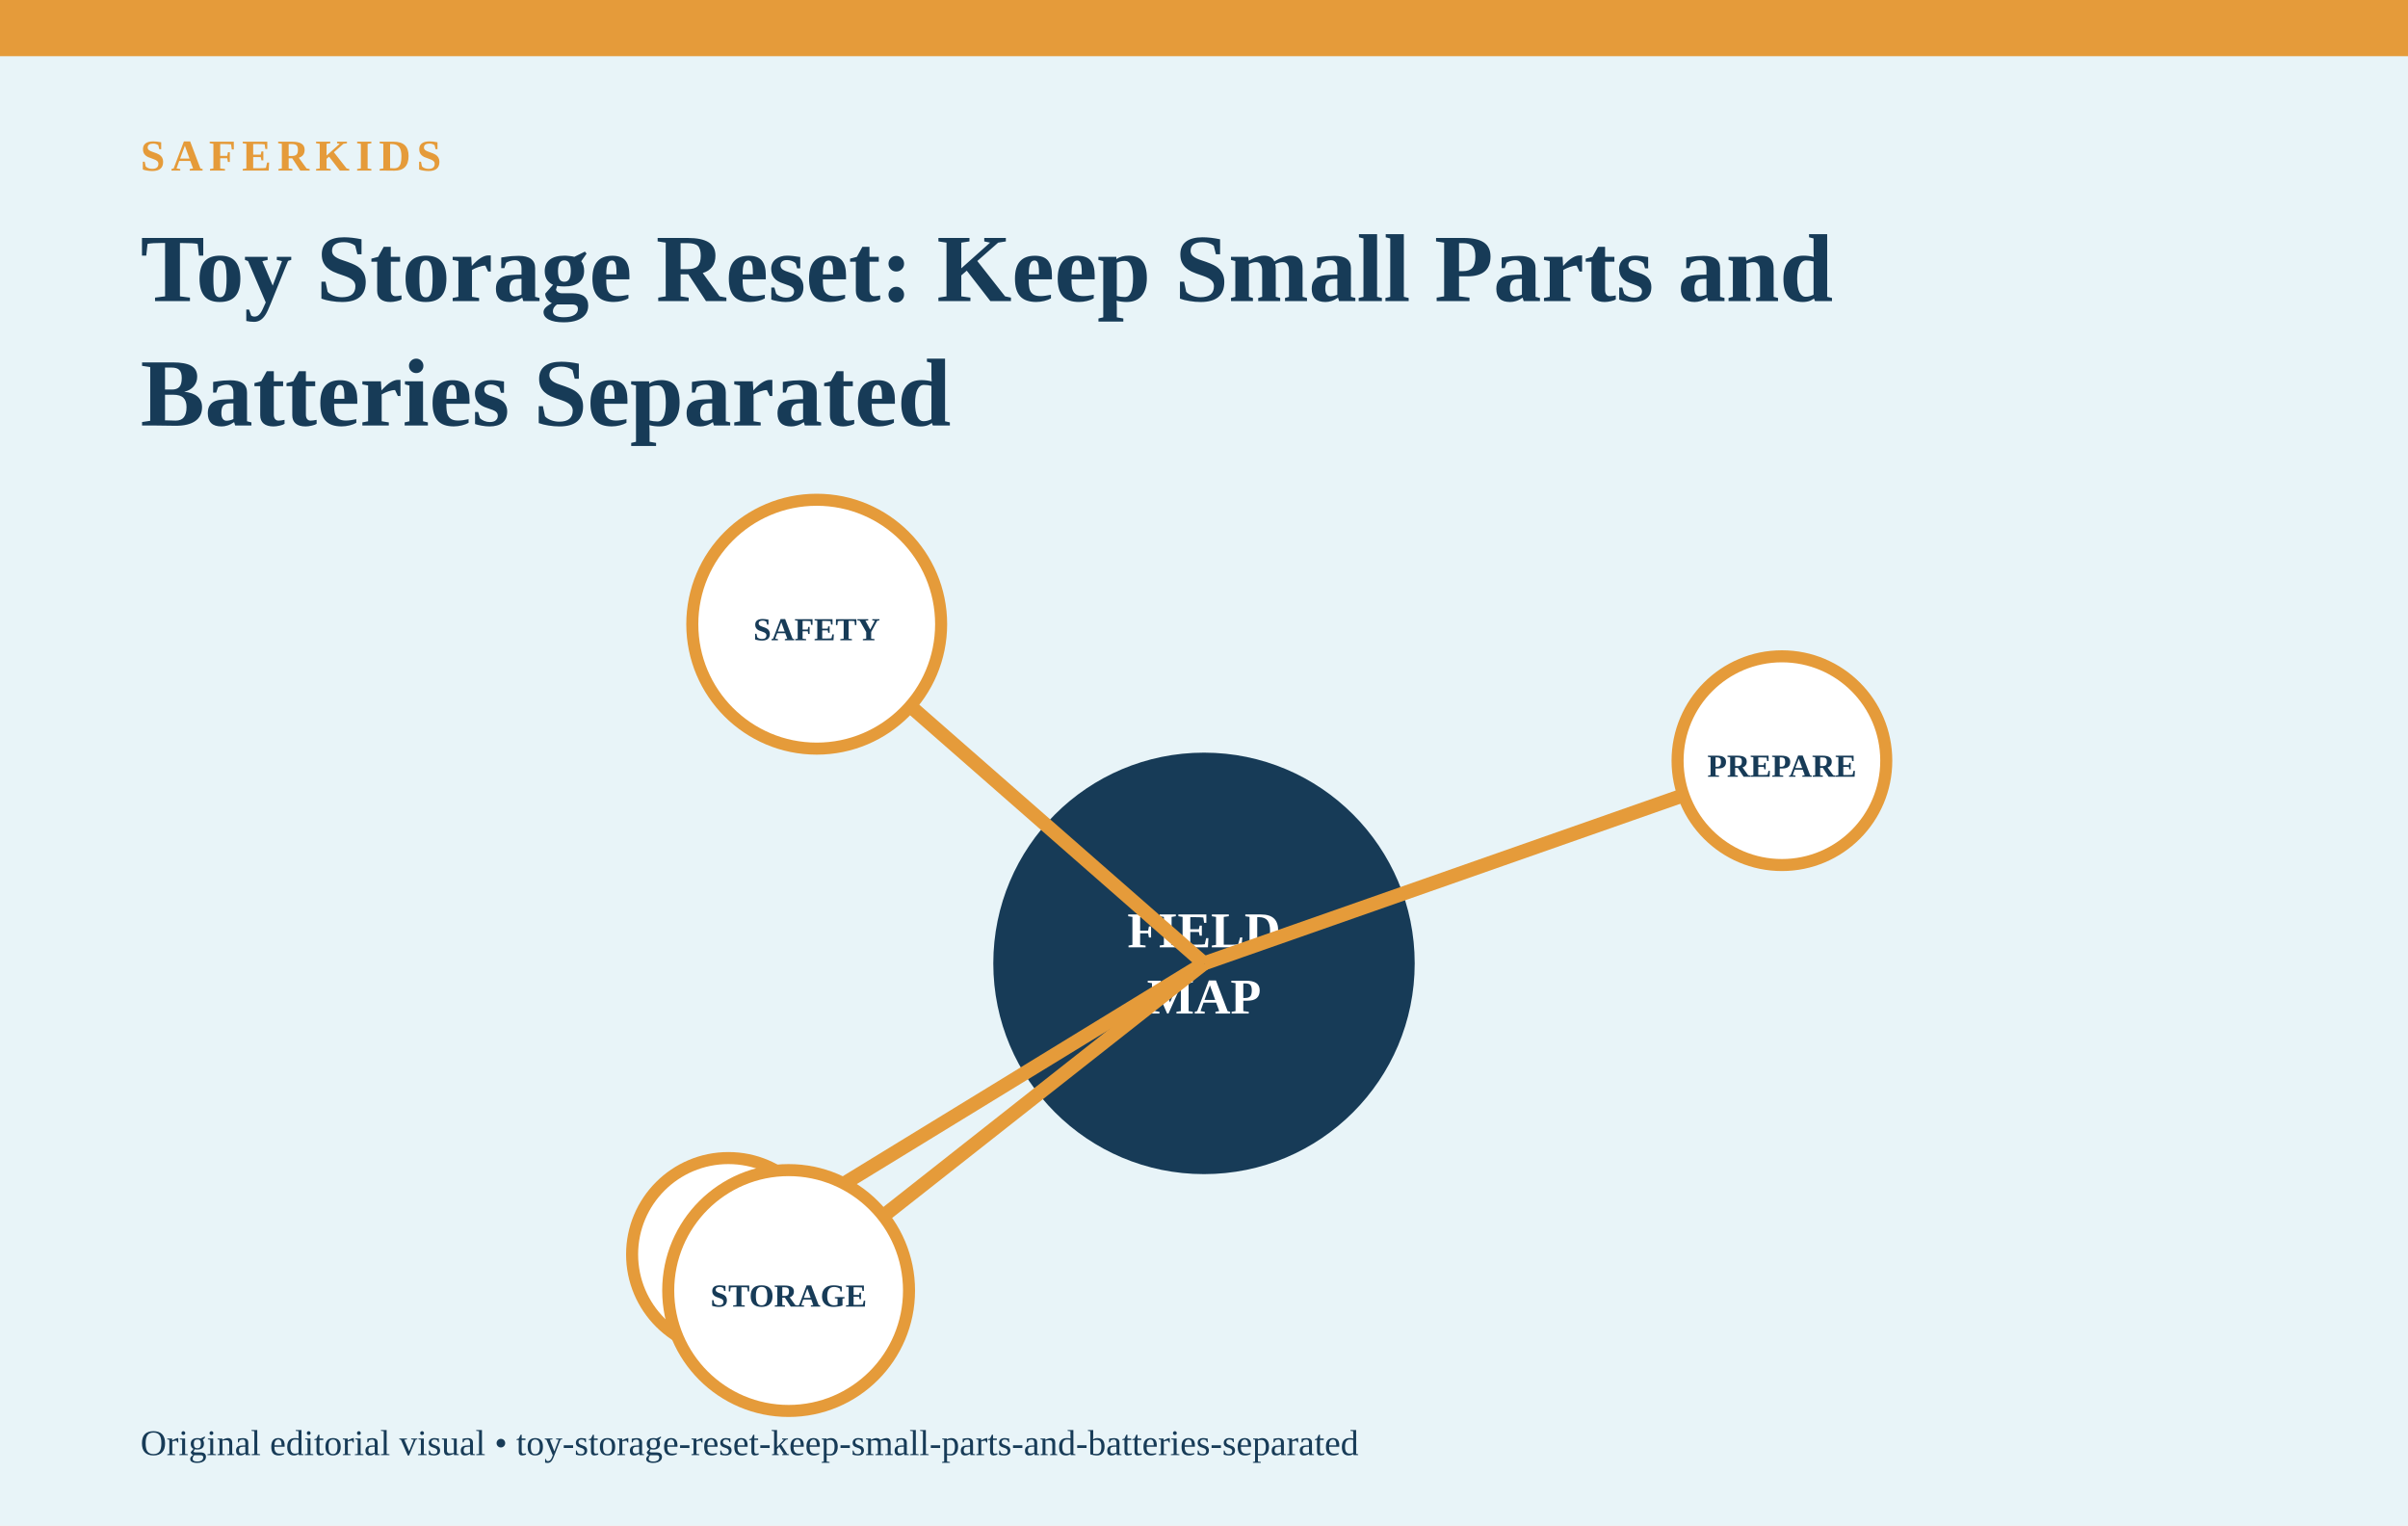
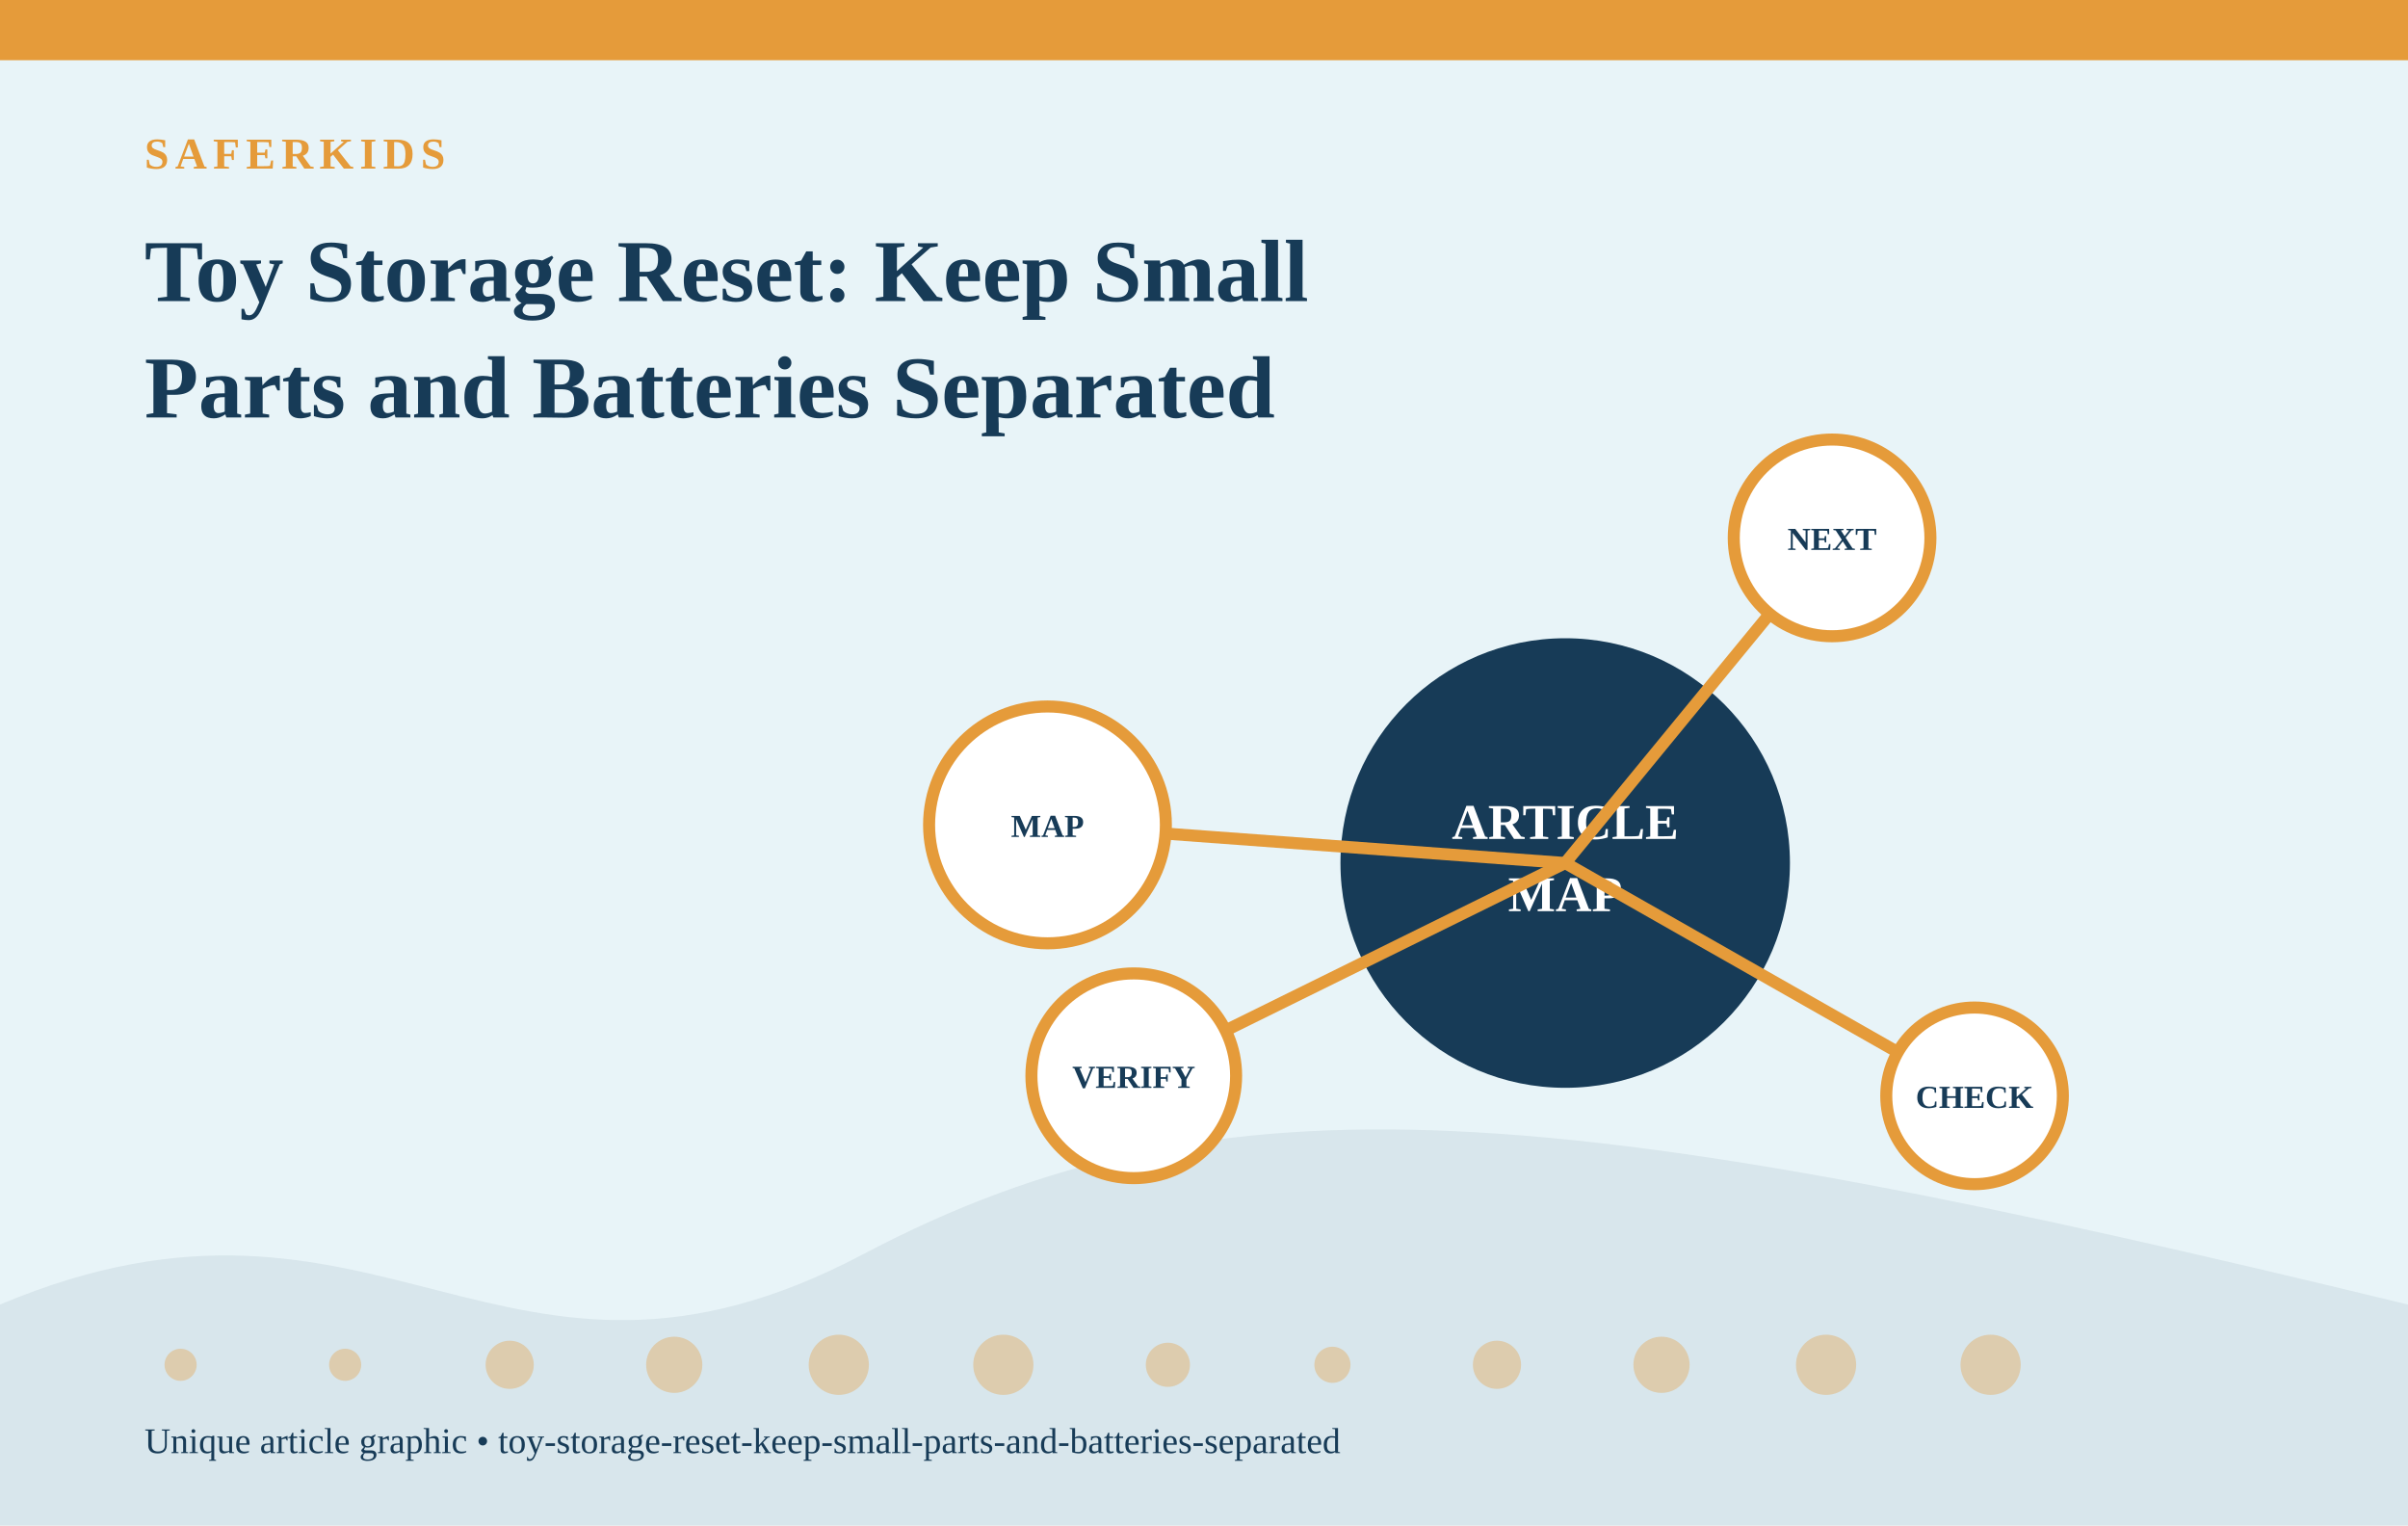
- <svg xmlns="http://www.w3.org/2000/svg" width="1200" height="760" viewBox="0 0 1200 760" role="img" aria-labelledby="t d">
-   <rect width="1200" height="760" fill="#E8F4F8" />
-   <rect width="1200" height="28" fill="#E59B3A" />
-   <text x="70" y="85" fill="#E59B3A" font-size="22" font-weight="700" letter-spacing="3">SAFERKIDS</text>
-   <text x="70" y="150" fill="#173B57" font-size="48" font-weight="700">Toy Storage Reset: Keep Small Parts and</text>
-   <text x="70" y="212" fill="#173B57" font-size="48" font-weight="700">Batteries Separated</text>
-   <circle cx="600" cy="480" r="105" fill="#173B57" />
-   <text x="600" y="472" text-anchor="middle" fill="white" font-size="25" font-weight="700">FIELD</text>
-   <text x="600" y="505" text-anchor="middle" fill="white" font-size="25" font-weight="700">MAP</text>
-   <g>
-     <line x1="600" y1="480" x2="363" y2="625" stroke="#E59B3A" stroke-width="7" />
-     <circle cx="363" cy="625" r="48" fill="white" stroke="#E59B3A" stroke-width="6" />
-     <text x="363" y="633" text-anchor="middle" fill="#173B57" font-size="16" font-weight="700">TOY</text>
-   </g>
-   <g>
-     <line x1="600" y1="480" x2="393" y2="643" stroke="#E59B3A" stroke-width="7" />
-     <circle cx="393" cy="643" r="60" fill="white" stroke="#E59B3A" stroke-width="6" />
-     <text x="393" y="651" text-anchor="middle" fill="#173B57" font-size="16" font-weight="700">STORAGE</text>
-   </g>
-   <g>
-     <line x1="600" y1="480" x2="407" y2="311" stroke="#E59B3A" stroke-width="7" />
-     <circle cx="407" cy="311" r="62" fill="white" stroke="#E59B3A" stroke-width="6" />
-     <text x="407" y="319" text-anchor="middle" fill="#173B57" font-size="16" font-weight="700">SAFETY</text>
-   </g>
-   <g>
-     <line x1="600" y1="480" x2="888" y2="379" stroke="#E59B3A" stroke-width="7" />
-     <circle cx="888" cy="379" r="52" fill="white" stroke="#E59B3A" stroke-width="6" />
-     <text x="888" y="387" text-anchor="middle" fill="#173B57" font-size="16" font-weight="700">PREPARE</text>
-   </g>
-   <text x="70" y="725" fill="#173B57" font-size="18">Original editorial visual • toy-storage-reset-keep-small-parts-and-batteries-separated</text>
+ <svg xmlns="http://www.w3.org/2000/svg" width="1200" height="760" viewBox="0 0 1200 760" role="img" aria-labelledby="title desc">
+   <rect width="1200" height="760" fill="#e8f4f8" />
+   <rect width="1200" height="30" fill="#e59b3a" />
+   <path d="M0 650 C190 570 250 720 430 625 S780 548 1200 650 L1200 760 L0 760 Z" fill="#173b57" opacity="0.08" />
+   <text x="72" y="84" fill="#e59b3a" font-size="22" font-weight="800" letter-spacing="3">SAFERKIDS</text>
+   <text x="72" y="150" fill="#173b57" font-size="44" font-weight="800">Toy Storage Reset: Keep Small</text>
+   <text x="72" y="208" fill="#173b57" font-size="44" font-weight="800">Parts and Batteries Separated</text>
+   <circle cx="780" cy="430" r="112" fill="#173b57" />
+   <text x="780" y="418" text-anchor="middle" fill="white" font-size="25" font-weight="800">ARTICLE</text>
+   <text x="780" y="454" text-anchor="middle" fill="white" font-size="25" font-weight="800">MAP</text>
+   <line x1="780" y1="430" x2="984" y2="546" stroke="#e59b3a" stroke-width="6" />
+   <circle cx="984" cy="546" r="44" fill="white" stroke="#e59b3a" stroke-width="6" />
+   <text x="984" y="552" text-anchor="middle" fill="#173b57" font-size="16" font-weight="800">CHECK</text>
+   <line x1="780" y1="430" x2="565" y2="536" stroke="#e59b3a" stroke-width="6" />
+   <circle cx="565" cy="536" r="51" fill="white" stroke="#e59b3a" stroke-width="6" />
+   <text x="565" y="542" text-anchor="middle" fill="#173b57" font-size="16" font-weight="800">VERIFY</text>
+   <line x1="780" y1="430" x2="522" y2="411" stroke="#e59b3a" stroke-width="6" />
+   <circle cx="522" cy="411" r="59" fill="white" stroke="#e59b3a" stroke-width="6" />
+   <text x="522" y="417" text-anchor="middle" fill="#173b57" font-size="16" font-weight="800">MAP</text>
+   <line x1="780" y1="430" x2="913" y2="268" stroke="#e59b3a" stroke-width="6" />
+   <circle cx="913" cy="268" r="49" fill="white" stroke="#e59b3a" stroke-width="6" />
+   <text x="913" y="274" text-anchor="middle" fill="#173b57" font-size="16" font-weight="800">NEXT</text>
+   <circle cx="90" cy="680" r="8" fill="#e59b3a" opacity="0.35" />
+   <circle cx="172" cy="680" r="8" fill="#e59b3a" opacity="0.35" />
+   <circle cx="254" cy="680" r="12" fill="#e59b3a" opacity="0.35" />
+   <circle cx="336" cy="680" r="14" fill="#e59b3a" opacity="0.35" />
+   <circle cx="418" cy="680" r="15" fill="#e59b3a" opacity="0.35" />
+   <circle cx="500" cy="680" r="15" fill="#e59b3a" opacity="0.35" />
+   <circle cx="582" cy="680" r="11" fill="#e59b3a" opacity="0.35" />
+   <circle cx="664" cy="680" r="9" fill="#e59b3a" opacity="0.35" />
+   <circle cx="746" cy="680" r="12" fill="#e59b3a" opacity="0.35" />
+   <circle cx="828" cy="680" r="14" fill="#e59b3a" opacity="0.35" />
+   <circle cx="910" cy="680" r="15" fill="#e59b3a" opacity="0.35" />
+   <circle cx="992" cy="680" r="15" fill="#e59b3a" opacity="0.35" />
+   <text x="72" y="724" fill="#173b57" font-size="18">Unique article graphic • toy-storage-reset-keep-small-parts-and-batteries-separated</text>
</svg>
